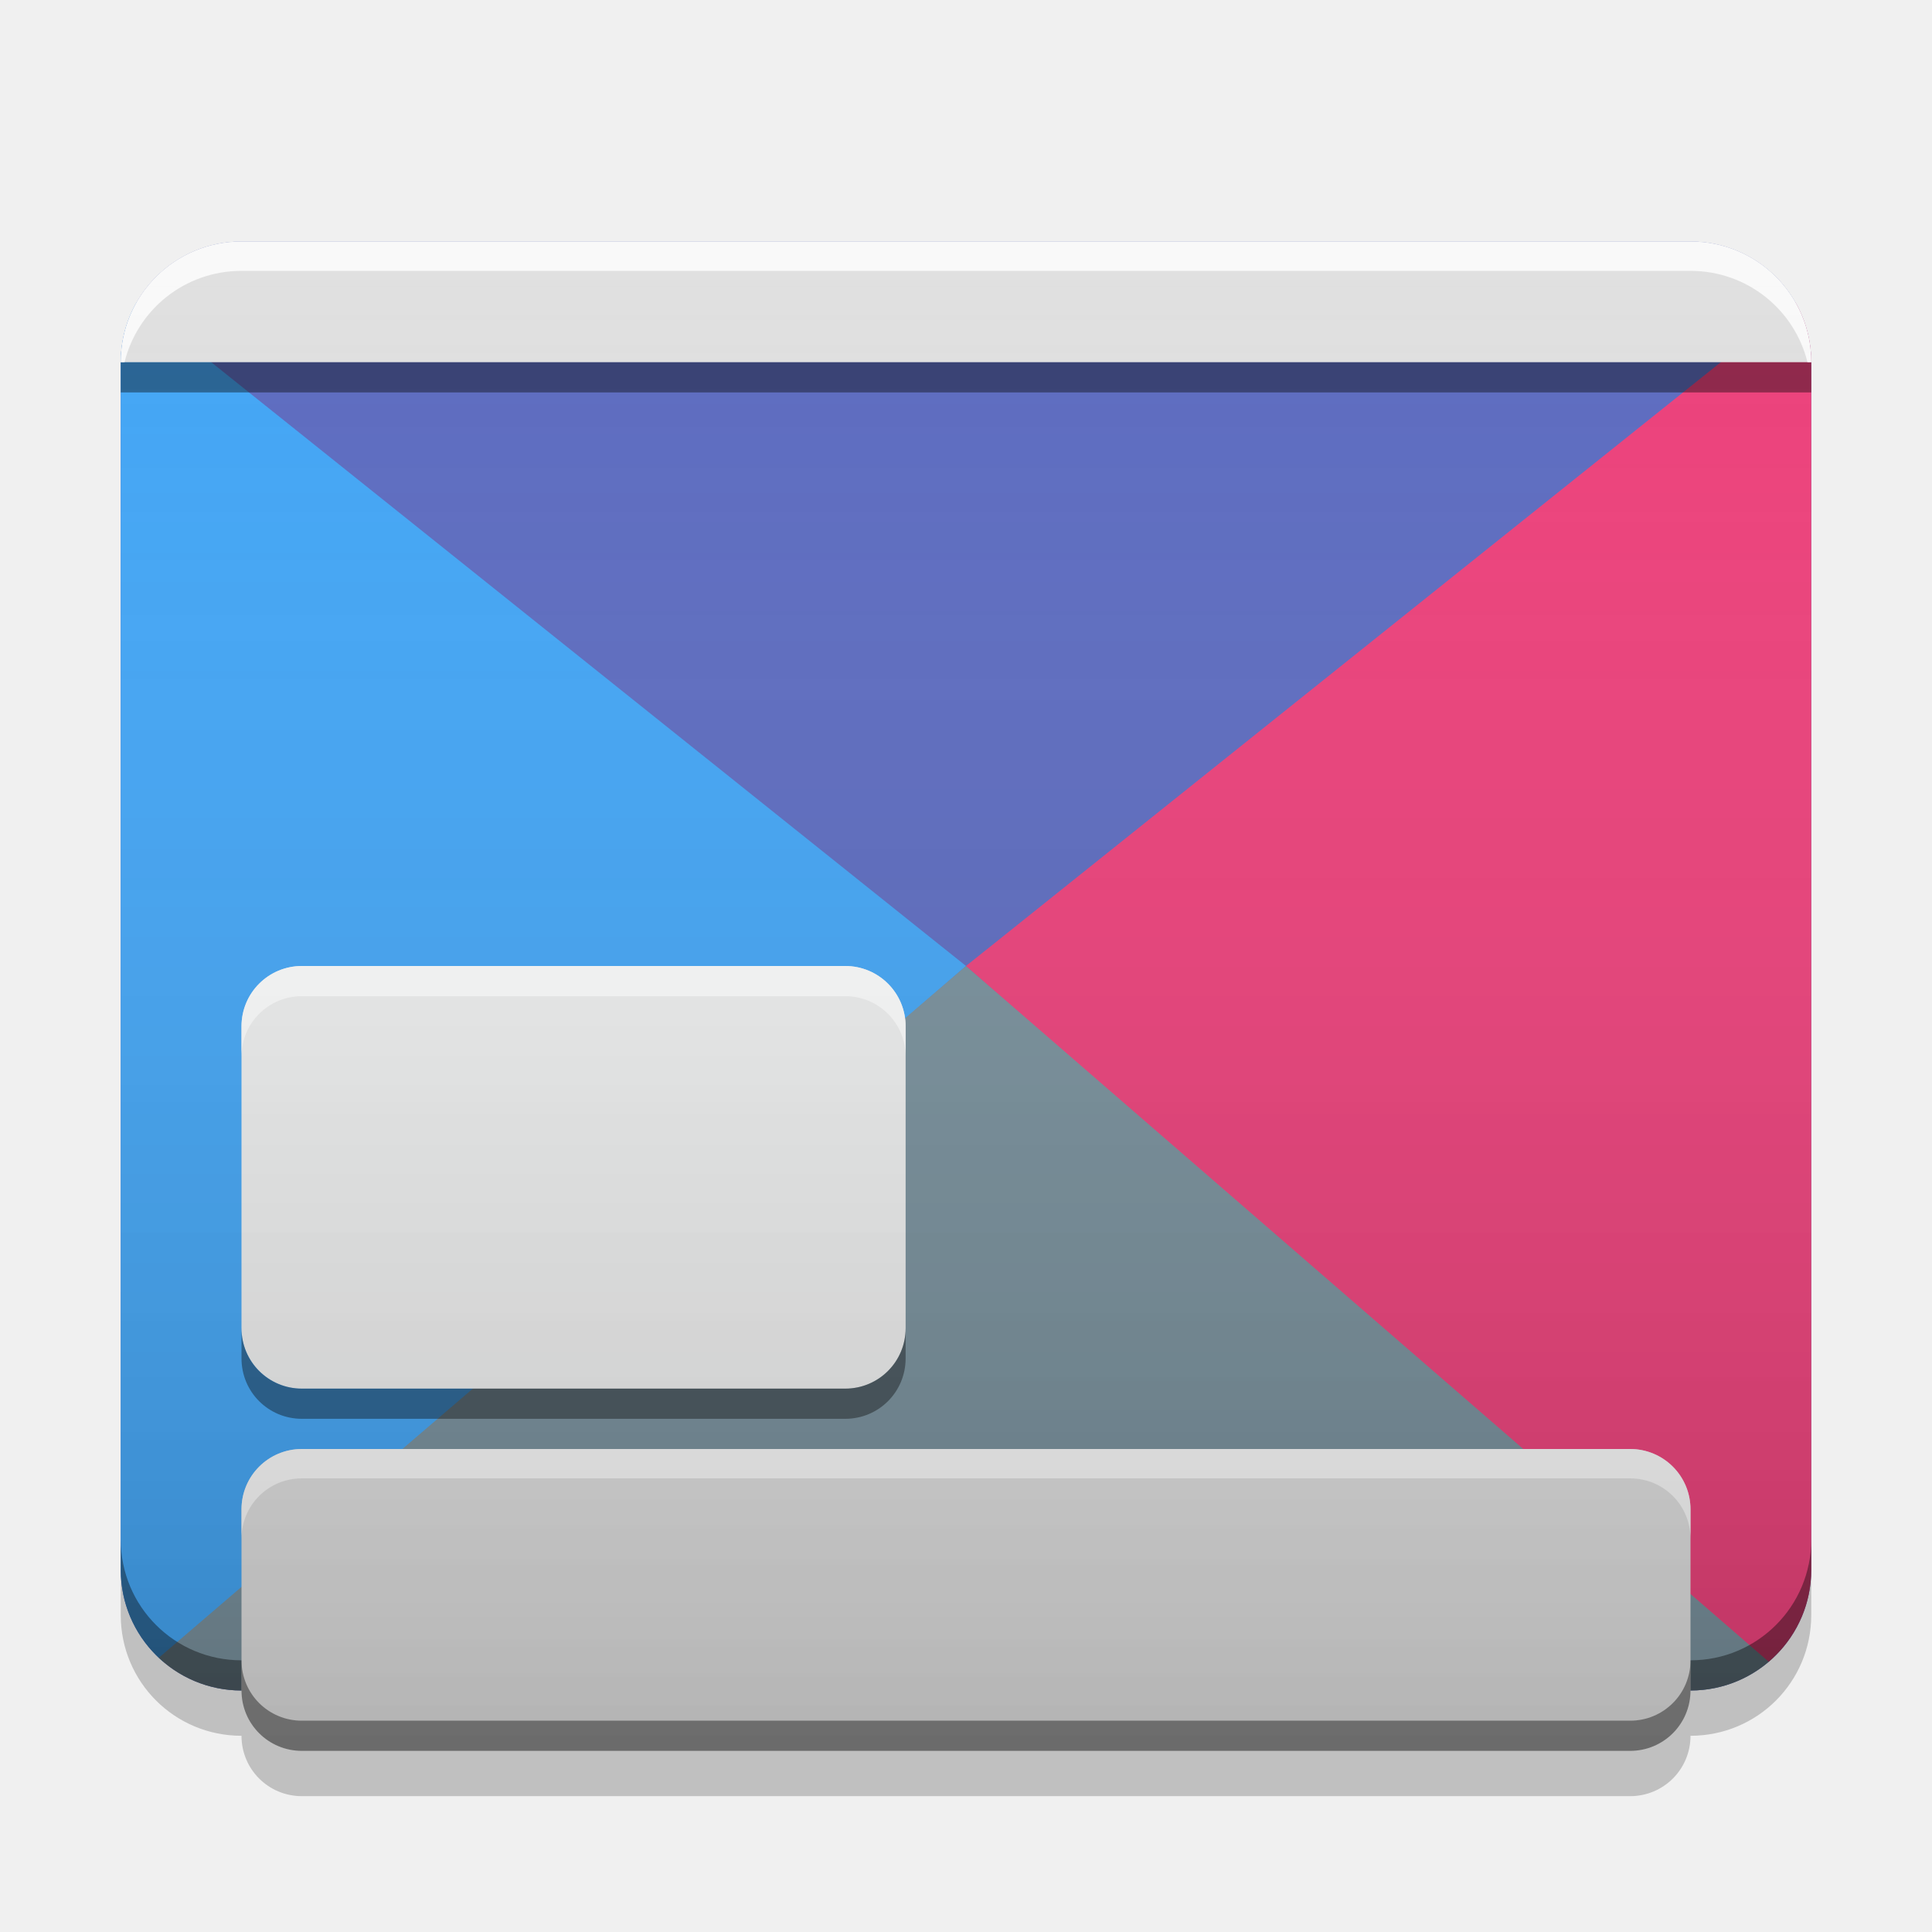
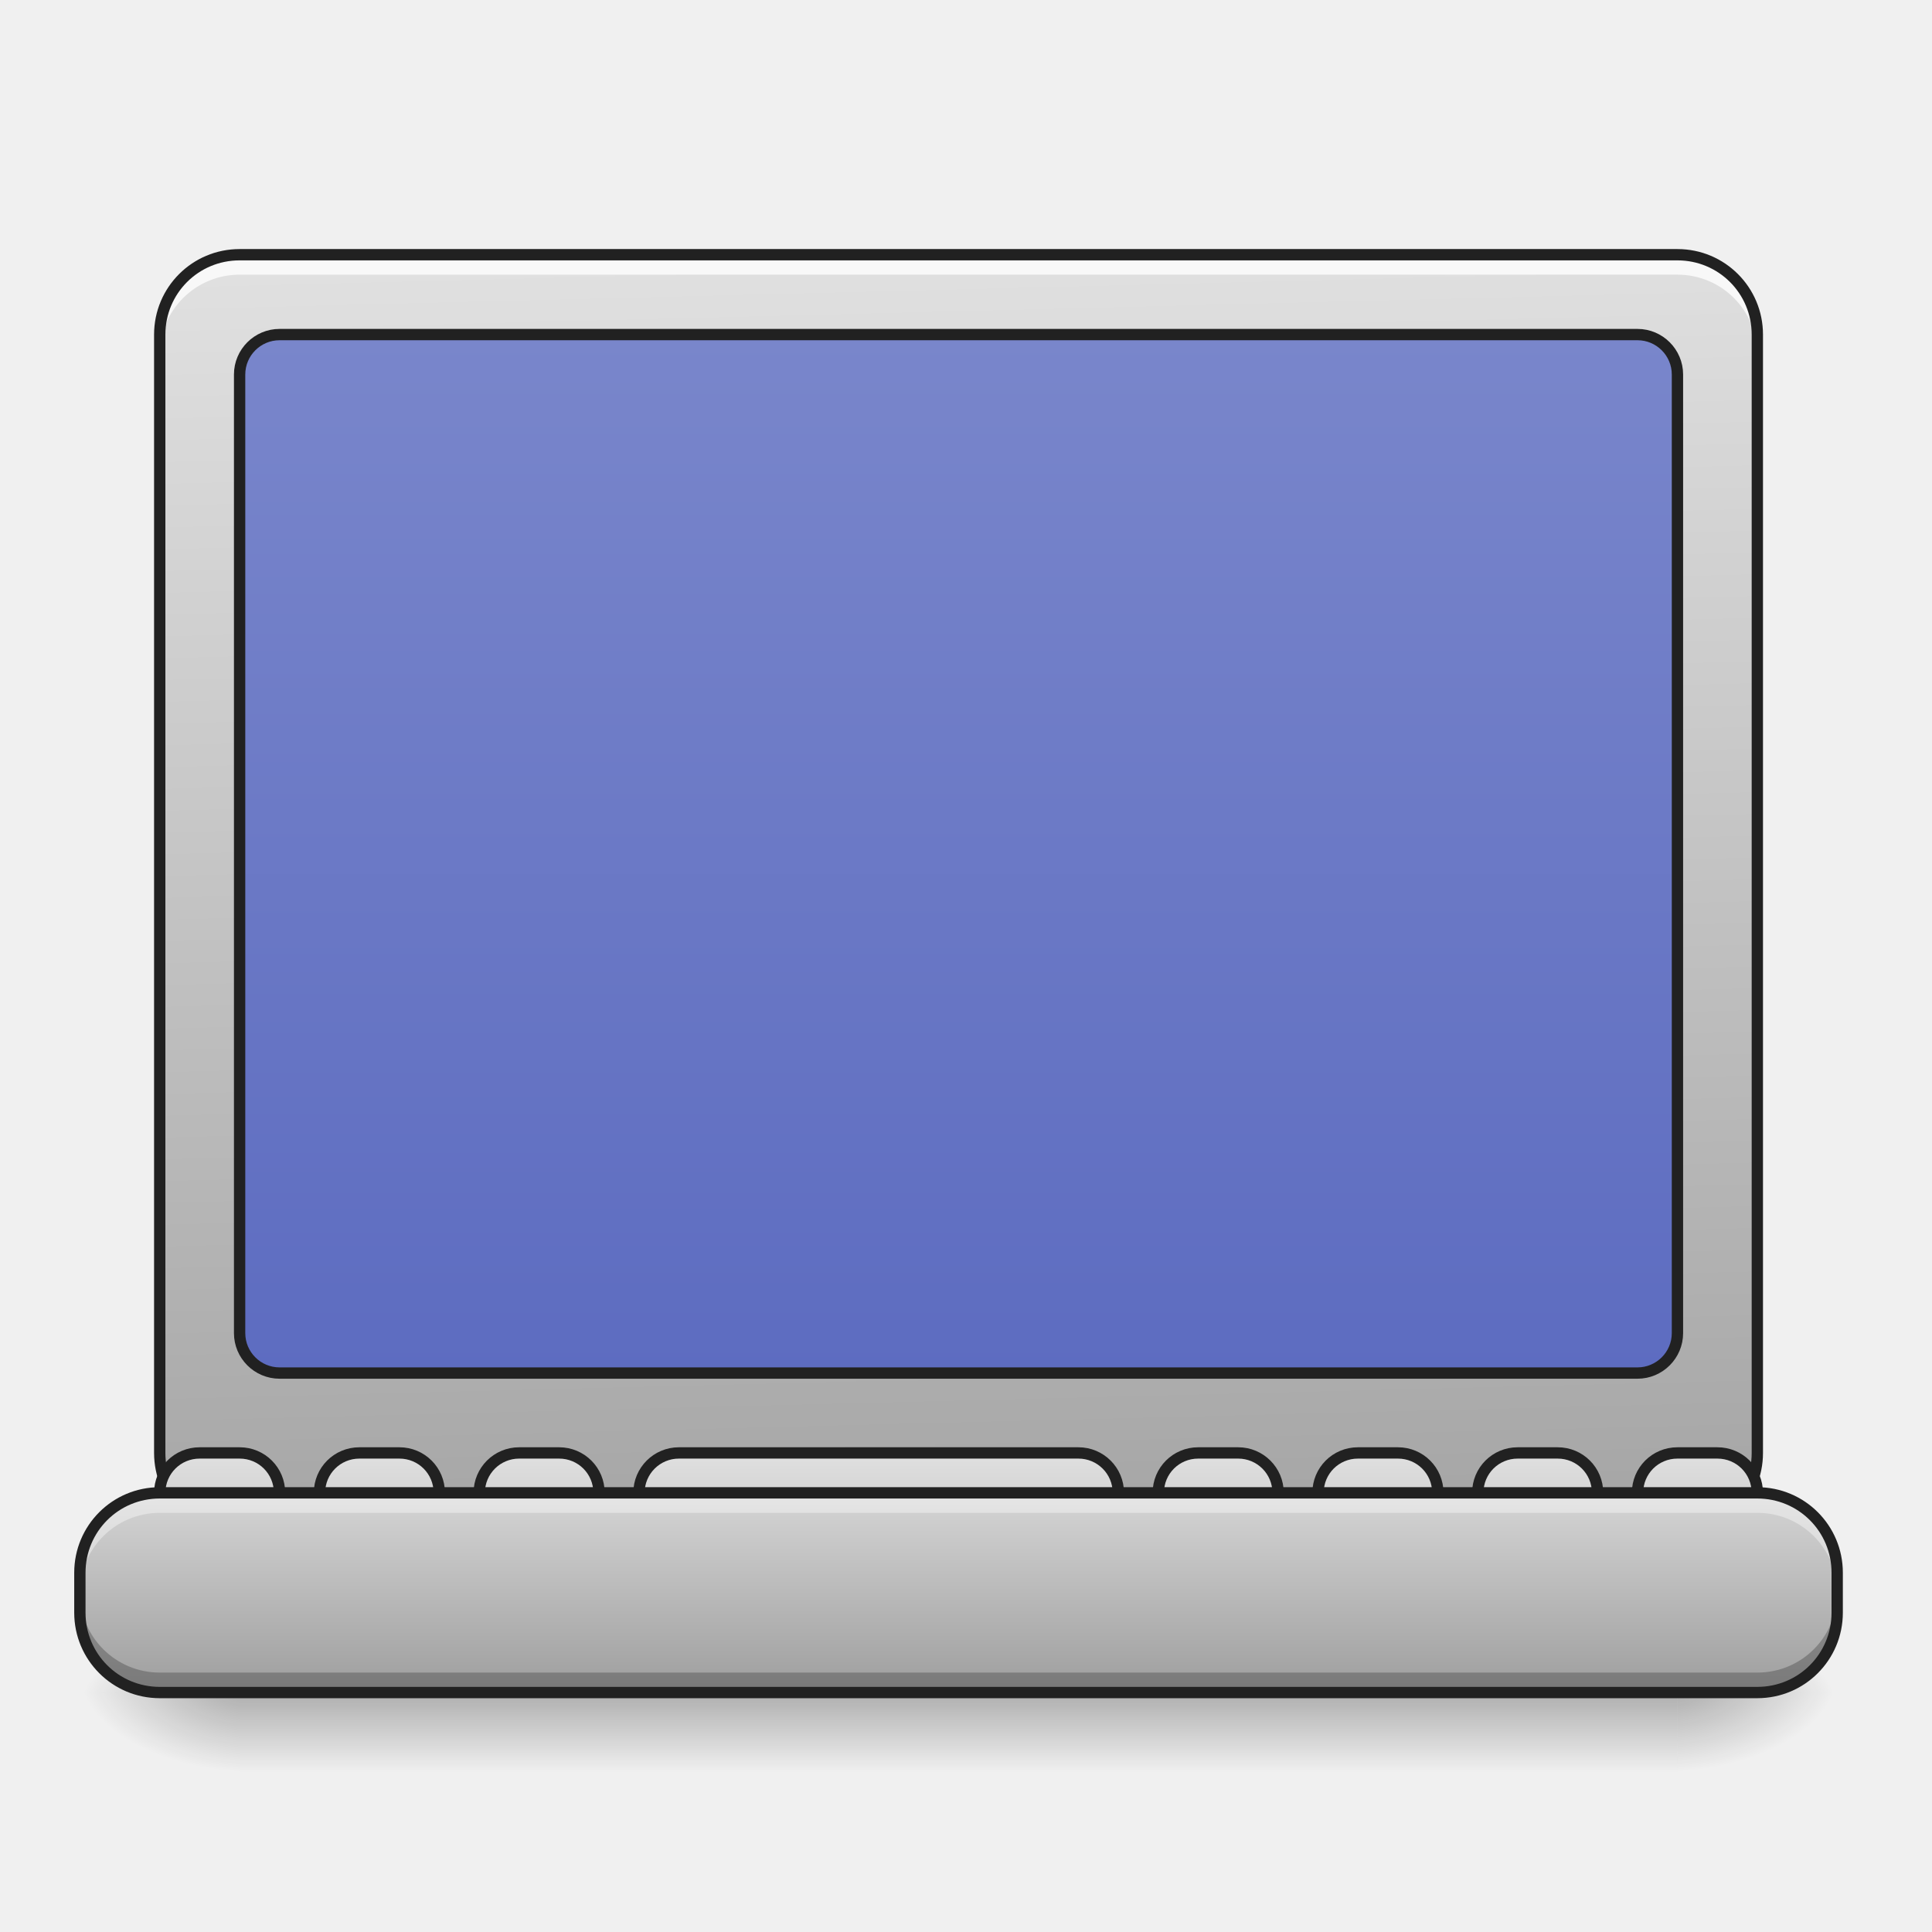
- <svg xmlns="http://www.w3.org/2000/svg" width="64" height="64" viewBox="0 0 64 64" version="1.1">
-   <defs>
-     <linearGradient id="linear0" gradientUnits="userSpaceOnUse" x1="32" y1="58" x2="32" y2="8" gradientTransform="matrix(1,0,0,1,-0.000000680315,0)">
-       <stop offset="0" style="stop-color:rgb(0%,0%,0%);stop-opacity:0.2;" />
-       <stop offset="1" style="stop-color:rgb(100%,100%,100%);stop-opacity:0;" />
-     </linearGradient>
-   </defs>
-   <g id="surface1">
-     <path style=" stroke:none;fill-rule:nonzero;fill:rgb(36.078%,41.961%,75.294%);fill-opacity:1;" d="M 8 8 L 56 8 C 58.211 8 60 9.789 60 12 L 60 52 C 60 54.211 58.211 56 56 56 L 8 56 C 5.789 56 4 54.211 4 52 L 4 12 C 4 9.789 5.789 8 8 8 Z M 8 8 " />
-     <path style=" stroke:none;fill-rule:nonzero;fill:rgb(25.882%,64.706%,96.078%);fill-opacity:1;" d="M 4.523 10.02 L 32 32 L 5.406 55.047 C 4.547 54.312 4 53.223 4 52 L 4 12 C 4 11.277 4.191 10.602 4.523 10.02 Z M 4.523 10.02 " />
-     <path style=" stroke:none;fill-rule:nonzero;fill:rgb(47.059%,56.471%,61.176%);fill-opacity:1;" d="M 32 32 L 5.262 54.914 C 5.977 55.586 6.938 56 8 56 L 56 56 C 57.062 56 58.023 55.586 58.738 54.914 Z M 32 32 " />
-     <path style=" stroke:none;fill-rule:nonzero;fill:rgb(92.549%,25.098%,47.843%);fill-opacity:1;" d="M 59.477 10.02 L 32 32 L 58.59 55.047 C 59.453 54.312 60 53.223 60 52 L 60 12 C 60 11.277 59.809 10.602 59.477 10.02 Z M 59.477 10.02 " />
-     <path style=" stroke:none;fill-rule:nonzero;fill:rgb(0.392%,0.392%,0.392%);fill-opacity:0.4;" d="M 4 51 L 4 52 C 4 54.215 5.785 56 8 56 L 56 56 C 58.215 56 60 54.215 60 52 L 60 51 C 60 53.215 58.215 55 56 55 L 8 55 C 5.785 55 4 53.215 4 51 Z M 4 51 " />
-     <path style=" stroke:none;fill-rule:nonzero;fill:rgb(87.843%,87.843%,87.843%);fill-opacity:1;" d="M 10 48 L 54 48 C 55.105 48 56 48.895 56 50 L 56 56 C 56 57.105 55.105 58 54 58 L 10 58 C 8.895 58 8 57.105 8 56 L 8 50 C 8 48.895 8.895 48 10 48 Z M 10 48 " />
-     <path style=" stroke:none;fill-rule:nonzero;fill:rgb(87.843%,87.843%,87.843%);fill-opacity:1;" d="M 8 8 C 5.785 8 4 9.785 4 12 L 60 12 C 60 9.785 58.215 8 56 8 Z M 8 8 " />
-     <path style=" stroke:none;fill-rule:nonzero;fill:rgb(0%,0%,0%);fill-opacity:0.4;" d="M 4 12 L 4 13 L 60 13 L 60 12 Z M 8 55 L 8 56 C 8 57.109 8.891 58 10 58 L 54 58 C 55.109 58 56 57.109 56 56 L 56 55 C 56 56.109 55.109 57 54 57 L 10 57 C 8.891 57 8 56.109 8 55 Z M 8 55 " />
-     <path style=" stroke:none;fill-rule:nonzero;fill:rgb(100%,100%,100%);fill-opacity:0.8;" d="M 8 8 C 5.785 8 4 9.785 4 12 L 4.125 12 C 4.555 10.258 6.121 8.973 8 8.973 L 56 8.973 C 57.879 8.973 59.445 10.258 59.875 12 L 60 12 C 60 9.785 58.215 8 56 8 Z M 10 48 C 8.891 48 8 48.891 8 50 L 8 50.973 C 8 49.863 8.891 48.973 10 48.973 L 54 48.973 C 55.109 48.973 56 49.863 56 50.973 L 56 50 C 56 48.891 55.109 48 54 48 Z M 10 48 " />
-     <path style=" stroke:none;fill-rule:nonzero;fill:rgb(0%,0%,0%);fill-opacity:0.2;" d="M 4 52 L 4 53.5 C 4 55.719 5.785 57.5 8 57.5 C 8 58.609 8.891 59.5 10 59.5 L 54 59.5 C 55.109 59.5 56 58.609 56 57.5 C 58.215 57.5 60 55.719 60 53.5 L 60 52 C 60 54.215 58.215 56 56 56 C 56 57.109 55.109 58 54 58 L 10 58 C 8.891 58 8 57.109 8 56 C 5.785 56 4 54.215 4 52 Z M 4 52 " />
-     <path style=" stroke:none;fill-rule:nonzero;fill:rgb(93.333%,93.333%,93.333%);fill-opacity:0.996;" d="M 10 32 L 28 32 C 29.105 32 30 32.895 30 34 L 30 44 C 30 45.105 29.105 46 28 46 L 10 46 C 8.895 46 8 45.105 8 44 L 8 34 C 8 32.895 8.895 32 10 32 Z M 10 32 " />
-     <path style=" stroke:none;fill-rule:nonzero;fill:rgb(100%,100%,100%);fill-opacity:0.8;" d="M 10 32 C 8.891 32 8 32.891 8 34 L 8 35 C 8 33.891 8.891 33 10 33 L 28 33 C 29.109 33 30 33.891 30 35 L 30 34 C 30 32.891 29.109 32 28 32 Z M 10 32 " />
-     <path style=" stroke:none;fill-rule:nonzero;fill:rgb(0%,0%,0%);fill-opacity:0.4;" d="M 10 47 C 8.891 47 8 46.109 8 45 L 8 44 C 8 45.109 8.891 46 10 46 L 28 46 C 29.109 46 30 45.109 30 44 L 30 45 C 30 46.109 29.109 47 28 47 Z M 10 47 " />
-     <path style=" stroke:none;fill-rule:nonzero;fill:url(#linear0);" d="M 8 8 C 5.785 8 4 9.785 4 12 L 4 52 C 4 54.215 5.785 56 8 56 C 8 57.109 8.891 58 10 58 L 54 58 C 55.109 58 56 57.109 56 56 C 58.215 56 60 54.215 60 52 L 60 12 C 60 9.785 58.215 8 56 8 Z M 8 8 " />
-   </g>
+ <svg xmlns="http://www.w3.org/2000/svg" xmlns:xlink="http://www.w3.org/1999/xlink" height="48pt" viewBox="0 0 48 48" width="48pt">
+   <linearGradient id="a" gradientUnits="userSpaceOnUse" x1="22.823" x2="22.823" y1="42.051" y2="44.035">
+     <stop offset="0" stop-opacity=".275" />
+     <stop offset="1" stop-opacity="0" />
+   </linearGradient>
+   <linearGradient id="b">
+     <stop offset="0" stop-opacity=".314" />
+     <stop offset=".222" stop-opacity=".275" />
+     <stop offset="1" stop-opacity="0" />
+   </linearGradient>
+   <radialGradient id="c" cx="450.909" cy="189.579" gradientTransform="matrix(.00000026 -.117199 -.210958 -.00000015 81.17282 95.393)" gradientUnits="userSpaceOnUse" r="21.167" xlink:href="#b" />
+   <radialGradient id="d" cx="450.909" cy="189.579" gradientTransform="matrix(-.00000026 .117199 .210958 .00000015 -33.54327 -11.29122)" gradientUnits="userSpaceOnUse" r="21.167" xlink:href="#b" />
+   <radialGradient id="e" cx="450.909" cy="189.579" gradientTransform="matrix(-.00000026 -.117199 .210958 -.00000015 -33.54327 95.393)" gradientUnits="userSpaceOnUse" r="21.167" xlink:href="#b" />
+   <radialGradient id="f" cx="450.909" cy="189.579" gradientTransform="matrix(.00000026 .117199 -.210958 .00000015 81.17282 -11.29122)" gradientUnits="userSpaceOnUse" r="21.167" xlink:href="#b" />
+   <linearGradient id="g">
+     <stop offset="0" stop-color="#9e9e9e" />
+     <stop offset="1" stop-color="#e0e0e0" />
+   </linearGradient>
+   <linearGradient id="h" gradientTransform="matrix(.113024 0 0 .326118 -8.78102 50.46202)" gradientUnits="userSpaceOnUse" x1="306.917" x2="305.955" xlink:href="#g" y1="-25.792" y2="-135.329" />
+   <linearGradient id="i" gradientTransform="matrix(.5 0 0 .571428 169.3332 -297.3809)" gradientUnits="userSpaceOnUse" x1="444.5" x2="444.5" y1="185.875" y2="148.833">
+     <stop offset="0" stop-color="#4db6ac" />
+     <stop offset="1" stop-color="#009688" />
+   </linearGradient>
+   <linearGradient id="j" gradientUnits="userSpaceOnUse" x1="880" x2="880" xlink:href="#g" y1="1695.118" y2="1455.118" />
+   <linearGradient id="k" gradientUnits="userSpaceOnUse" x1="23.815" x2="23.815" xlink:href="#g" y1="42.051" y2="36.097" />
+   <linearGradient id="l" gradientUnits="userSpaceOnUse" x1="254" x2="254" y1="159.417" y2="-126.333">
+     <stop offset="0" stop-color="#5c6bc0" />
+     <stop offset="1" stop-color="#7986cb" />
+   </linearGradient>
+   <path d="m5.953 42.051h35.723v1.984h-35.723zm0 0" fill="url(#a)" />
+   <path d="m41.676 42.051h3.969v-1.984h-3.969zm0 0" fill="url(#c)" />
+   <path d="m5.953 42.051h-3.969v1.984h3.969zm0 0" fill="url(#d)" />
+   <path d="m5.953 42.051h-3.969v-1.984h3.969zm0 0" fill="url(#e)" />
+   <path d="m41.676 42.051h3.969v1.984h-3.969zm0 0" fill="url(#f)" />
+   <path d="m5.953 6.328h35.723c1.098 0 1.984.891 1.984 1.984v27.785c0 1.094-.887 1.984-1.984 1.984h-35.723c-1.094 0-1.984-.891-1.984-1.984v-27.785c0-1.094.891-1.984 1.984-1.984zm0 0" fill="url(#h)" />
+   <path d="m391.588-212.334c5.833 0 10.582 4.75 10.582 10.582s-4.75 10.582-10.582 10.582c-5.833 0-10.582-4.75-10.582-10.582s4.75-10.582 10.582-10.582zm0 0" fill="url(#i)" stroke="#212121" stroke-linecap="round" stroke-width="3" transform="matrix(.093759 0 0 -.093759 0 20.15817)" />
+   <path d="m5.953 6.328c-1.098 0-1.984.887-1.984 1.984v.496c0-1.098.887-1.984 1.984-1.984h35.723c1.098 0 1.984.887 1.984 1.984v-.496c0-1.098-.887-1.984-1.984-1.984zm0 0" fill="#fff" fill-opacity=".784" />
+   <path d="m5.953 6.188c-1.176 0-2.125.949-2.125 2.125v27.785c0 1.176.949 2.125 2.125 2.125h35.723c1.176 0 2.125-.949 2.125-2.125v-27.785c0-1.176-.949-2.125-2.125-2.125zm0 .281h35.723c1.023 0 1.844.82 1.844 1.844v27.785c0 1.023-.82 1.844-1.844 1.844h-35.723c-1.023 0-1.844-.82-1.844-1.844v-27.785c0-1.023.82-1.844 1.844-1.844zm0 0" fill="#212121" />
+   <path d="m199.981 1455.137c-22.203 0-39.996 17.794-39.996 39.996s17.794 39.996 39.996 39.996h39.996c22.203 0 39.996-17.794 39.996-39.996s-17.794-39.996-39.996-39.996zm159.985 0c-22.203 0-39.996 17.794-39.996 39.996s17.794 39.996 39.996 39.996h39.996c22.203 0 39.996-17.794 39.996-39.996s-17.794-39.996-39.996-39.996zm159.985 0c-22.045 0-39.996 17.794-39.996 39.996s17.951 39.996 39.996 39.996h39.996c22.203 0 39.996-17.794 39.996-39.996s-17.794-39.996-39.996-39.996zm159.985 0c-22.045 0-39.996 17.794-39.996 39.996s17.951 39.996 39.996 39.996h400.119c22.045 0 39.996-17.794 39.996-39.996s-17.951-39.996-39.996-39.996zm520.108 0c-22.203 0-39.996 17.794-39.996 39.996s17.794 39.996 39.996 39.996h39.996c22.045 0 39.996-17.794 39.996-39.996s-17.951-39.996-39.996-39.996zm159.985 0c-22.203 0-39.996 17.794-39.996 39.996s17.794 39.996 39.996 39.996h39.996c22.203 0 39.996-17.794 39.996-39.996s-17.794-39.996-39.996-39.996zm159.985 0c-22.203 0-39.996 17.794-39.996 39.996s17.794 39.996 39.996 39.996h39.996c22.203 0 39.996-17.794 39.996-39.996s-17.794-39.996-39.996-39.996zm159.985 0c-22.203 0-39.996 17.794-39.996 39.996s17.794 39.996 39.996 39.996h39.996c22.203 0 39.996-17.794 39.996-39.996s-17.794-39.996-39.996-39.996zm0 0" fill="url(#j)" stroke="#212121" stroke-linecap="round" stroke-linejoin="round" stroke-width="11.339" transform="scale(.0248071)" />
+   <path d="m3.969 37.09h39.691c1.098 0 1.984.887 1.984 1.984v.992c0 1.098-.887 1.984-1.984 1.984h-39.691c-1.094 0-1.984-.887-1.984-1.984v-.992c0-1.098.891-1.984 1.984-1.984zm0 0" fill="url(#k)" />
+   <path d="m74.076-126.342h359.841c5.833 0 10.582 4.75 10.582 10.582v254.017c0 5.833-4.75 10.582-10.582 10.582h-359.841c-5.833 0-10.582-4.75-10.582-10.582v-254.017c0-5.833 4.75-10.582 10.582-10.582zm0 0" fill="url(#l)" stroke="#212121" stroke-linecap="round" stroke-linejoin="round" stroke-width="3" transform="matrix(.093759 0 0 .093759 0 20.15817)" />
+   <path d="m3.969 37.09c-1.098 0-1.984.887-1.984 1.984v.496c0-1.098.887-1.984 1.984-1.984h39.691c1.102 0 1.984.887 1.984 1.984v-.496c0-1.098-.883-1.984-1.984-1.984zm0 0" fill="#fff" fill-opacity=".392" />
+   <path d="m3.969 42.051c-1.098 0-1.984-.887-1.984-1.984v-.496c0 1.098.887 1.984 1.984 1.984h39.691c1.102 0 1.984-.887 1.984-1.984v.496c0 1.098-.883 1.984-1.984 1.984zm0 0" fill-opacity=".235" />
+   <path d="m3.969 36.949c-1.176 0-2.125.949-2.125 2.125v.992c0 1.176.949 2.125 2.125 2.125h39.691c1.176 0 2.125-.949 2.125-2.125v-.992c0-1.176-.949-2.125-2.125-2.125zm0 .281h39.691c1.023 0 1.844.82 1.844 1.844v.992c0 1.023-.82 1.844-1.844 1.844h-39.691c-1.023 0-1.844-.82-1.844-1.844v-.992c0-1.023.82-1.844 1.844-1.844zm0 0" fill="#212121" />
</svg>
